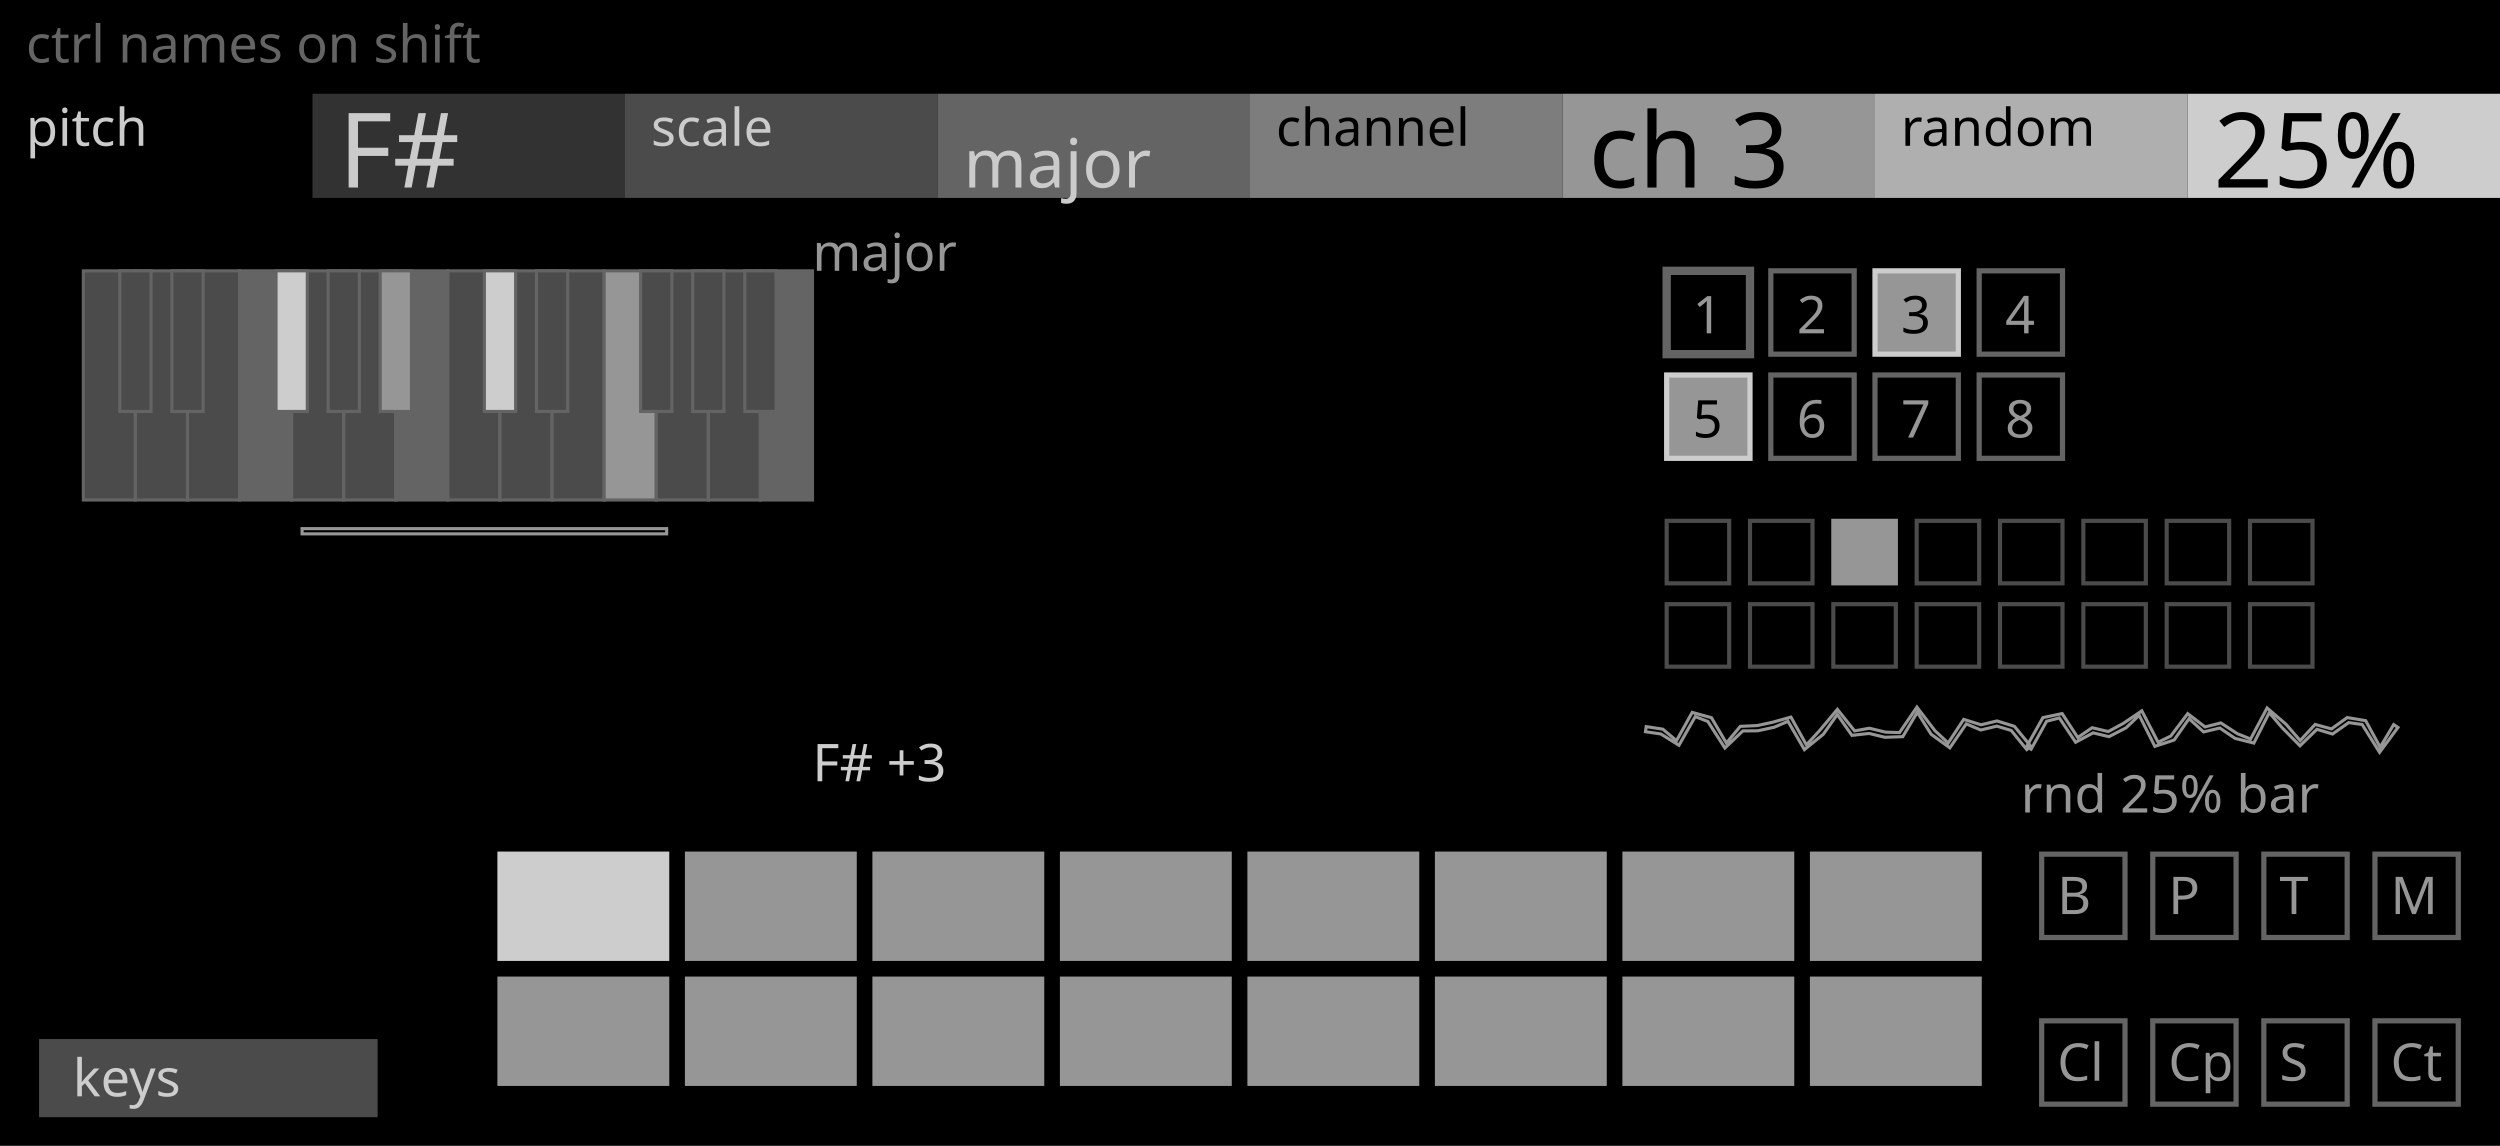
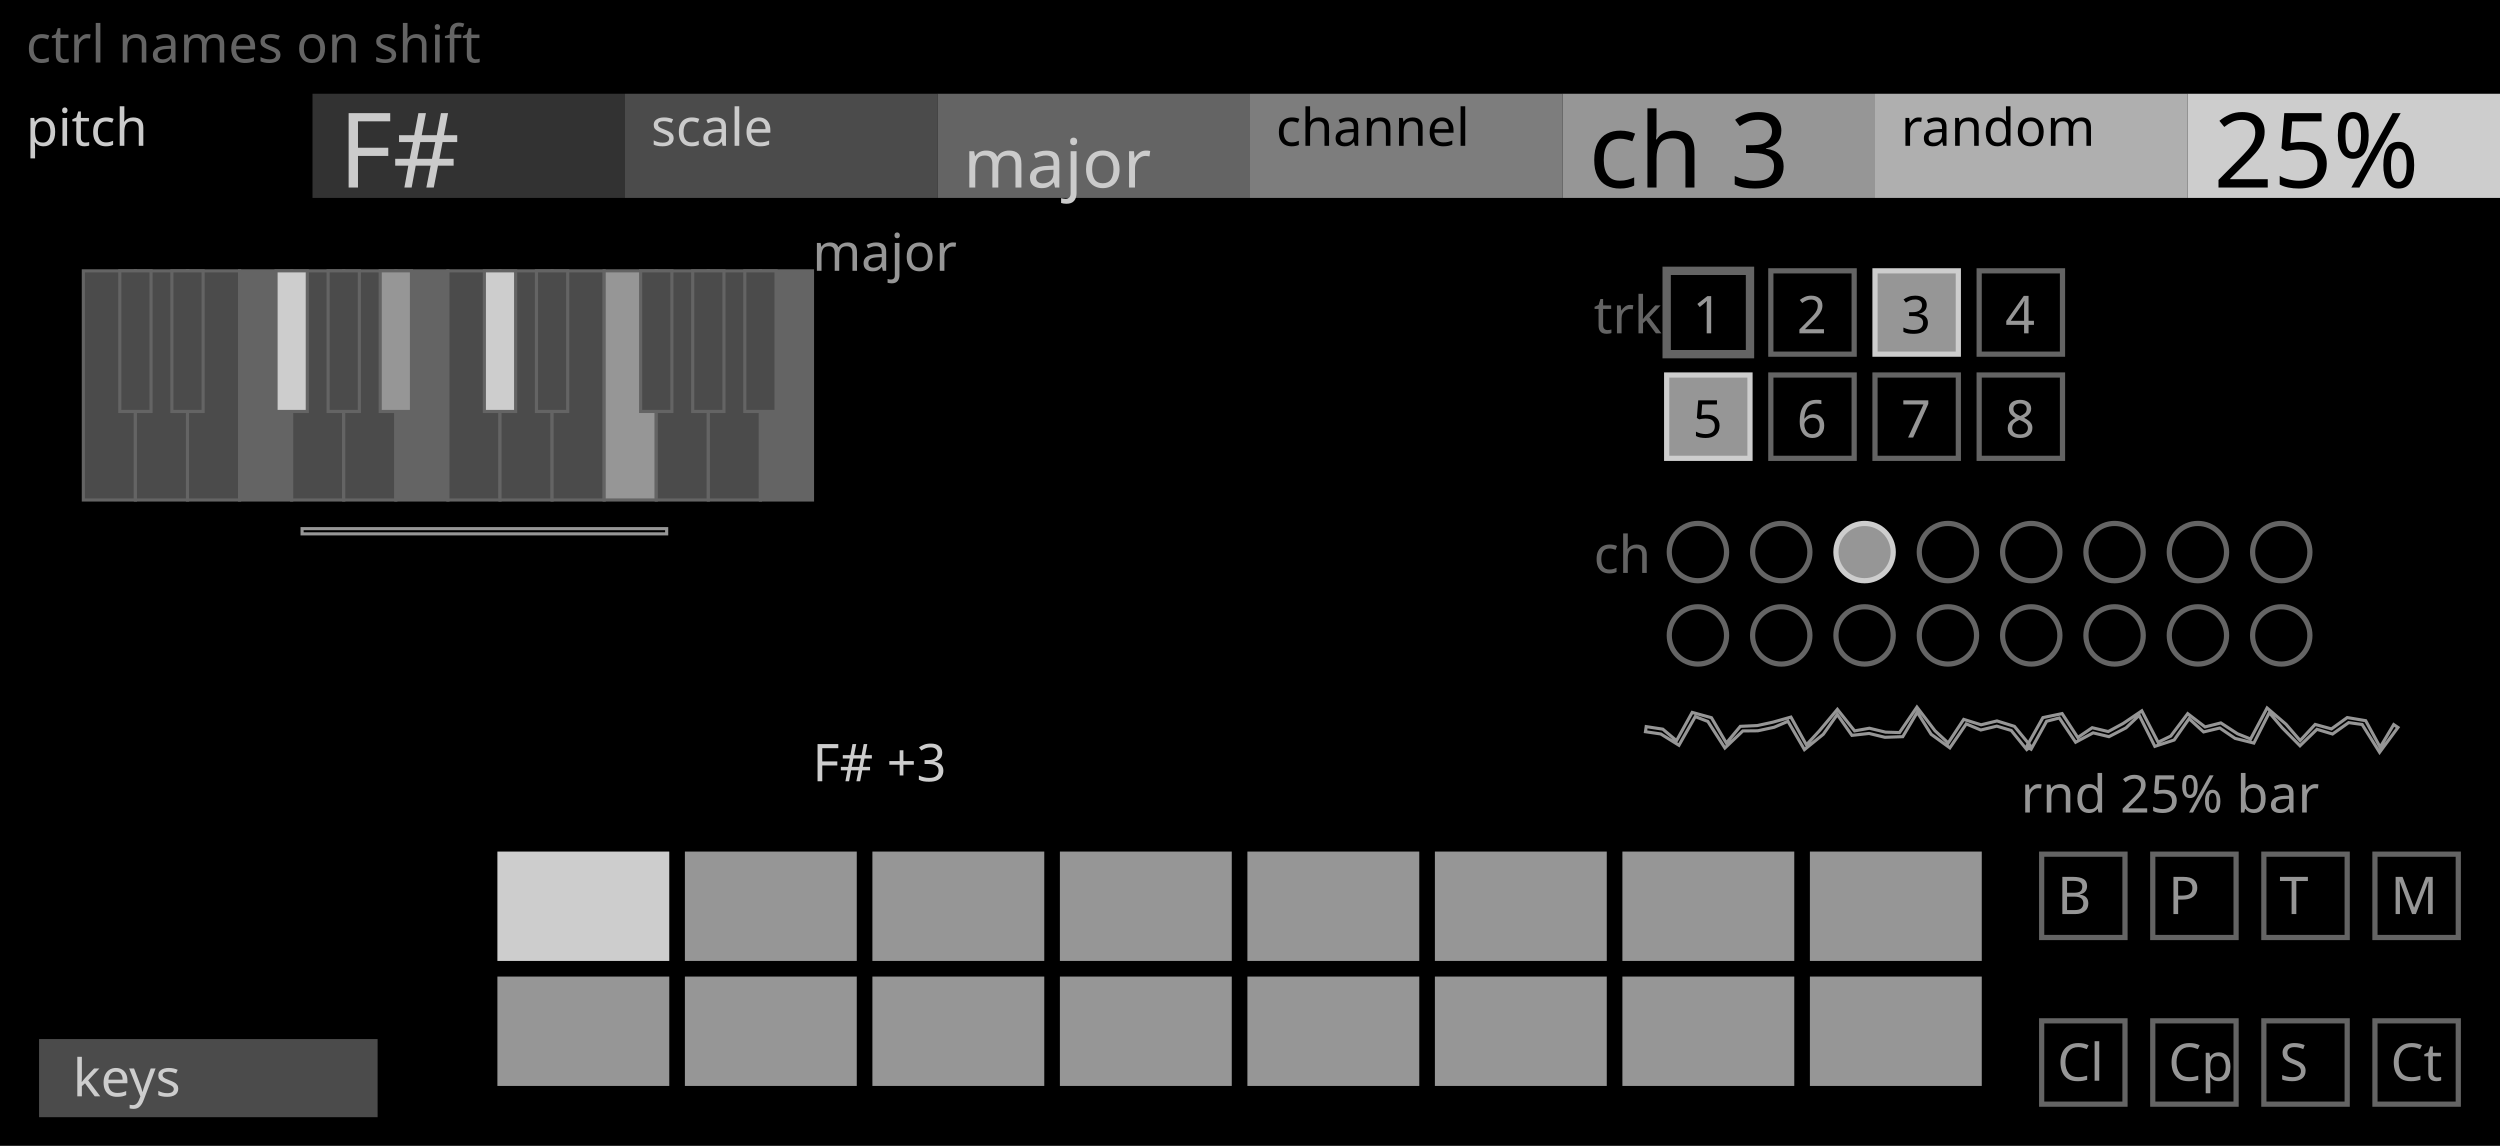
<svg xmlns="http://www.w3.org/2000/svg" width="480" height="220" viewBox="0 0 480 220">
  <rect x="0" y="0" width="480" height="220" fill="#000000" stroke="none" />
  <rect x="0" y="18" width="60" height="20" fill="#000000" stroke="none" />
  <rect x="60" y="18" width="60" height="20" fill="#323232" stroke="none" />
  <rect x="120" y="18" width="60" height="20" fill="#4B4B4B" stroke="none" />
  <rect x="180" y="18" width="60" height="20" fill="#646464" stroke="none" />
  <rect x="240" y="18" width="60" height="20" fill="#7D7D7D" stroke="none" />
  <rect x="300" y="18" width="60" height="20" fill="#969696" stroke="none" />
  <rect x="360" y="18" width="60" height="20" fill="#AFAFAF" stroke="none" />
  <rect x="420" y="18" width="60" height="20" fill="#CDCDCD" stroke="none" />
  <text transform="matrix(1 0 0 1 5 28)" fill="#CBCBCB" font-family="UniversNextPro-Light" font-size="10px">pitch</text>
  <text transform="matrix(1 0 0 1 65 36)" fill="#CBCBCB" font-family="UniversNextPro-Light" font-size="20px">F#</text>
  <text transform="matrix(1 0 0 1 125 28)" fill="#CBCBCB" font-family="UniversNextPro-Light" font-size="10px">scale</text>
  <text transform="matrix(1 0 0 1 185 36)" fill="#CBCBCB" font-family="UniversNextPro-Light" font-size="13px">major</text>
  <text transform="matrix(1 0 0 1 245 28)" fill="#000000" font-family="UniversNextPro-Light" font-size="10px">channel</text>
  <text transform="matrix(1 0 0 1 305 36)" fill="#000000" font-family="UniversNextPro-Light" font-size="20px">ch 3</text>
  <text transform="matrix(1 0 0 1 365 28)" fill="#000000" font-family="UniversNextPro-Light" font-size="10px">random</text>
  <text transform="matrix(1 0 0 1 425 36)" fill="#000000" font-family="UniversNextPro-Light" font-size="20px">25%</text>
  <text transform="matrix(1 0 0 1 5 12)" fill="#646464" font-family="UniversNextPro-Light" font-size="10px">ctrl names on shift</text>
  <path d="M16,52 L26,52 L26,96 L16,96 Z" fill="#4B4B4B" stroke="#646464" stroke-width="0.6" />
  <path d="M26,52 L36,52 L36,96 L26,96 Z" fill="#4B4B4B" stroke="#646464" stroke-width="0.6" />
  <path d="M36,52 L46,52 L46,96 L36,96 Z" fill="#4B4B4B" stroke="#646464" stroke-width="0.6" />
  <path d="M46,52 L56,52 L56,96 L46,96 Z" fill="#646464" stroke="#646464" stroke-width="0.6" />
  <path d="M56,52 L66,52 L66,96 L56,96 Z" fill="#4B4B4B" stroke="#646464" stroke-width="0.6" />
  <path d="M66,52 L76,52 L76,96 L66,96 Z" fill="#4B4B4B" stroke="#646464" stroke-width="0.6" />
  <path d="M76,52 L86,52 L86,96 L76,96 Z" fill="#646464" stroke="#646464" stroke-width="0.6" />
  <path d="M86,52 L96,52 L96,96 L86,96 Z" fill="#4B4B4B" stroke="#646464" stroke-width="0.6" />
  <path d="M96,52 L106,52 L106,96 L96,96 Z" fill="#4B4B4B" stroke="#646464" stroke-width="0.6" />
  <path d="M106,52 L116,52 L116,96 L106,96 Z" fill="#4B4B4B" stroke="#646464" stroke-width="0.6" />
  <path d="M116,52 L126,52 L126,96 L116,96 Z" fill="#969696" stroke="#646464" stroke-width="0.6" />
  <path d="M126,52 L136,52 L136,96 L126,96 Z" fill="#4B4B4B" stroke="#646464" stroke-width="0.6" />
  <path d="M136,52 L146,52 L146,96 L136,96 Z" fill="#4B4B4B" stroke="#646464" stroke-width="0.6" />
  <path d="M146,52 L156,52 L156,96 L146,96 Z" fill="#646464" stroke="#646464" stroke-width="0.6" />
  <path d="M23,52 L29,52 L29,79 L23,79 Z" fill="#4B4B4B" stroke="#646464" stroke-width="0.6" />
  <path d="M33,52 L39,52 L39,79 L33,79 Z" fill="#4B4B4B" stroke="#646464" stroke-width="0.6" />
  <path d="M53,52 L59,52 L59,79 L53,79 Z" fill="#CDCDCD" stroke="#646464" stroke-width="0.6" />
  <path d="M63,52 L69,52 L69,79 L63,79 Z" fill="#4B4B4B" stroke="#646464" stroke-width="0.6" />
  <path d="M73,52 L79,52 L79,79 L73,79 Z" fill="#969696" stroke="#646464" stroke-width="0.6" />
  <path d="M93,52 L99,52 L99,79 L93,79 Z" fill="#CDCDCD" stroke="#646464" stroke-width="0.6" />
  <path d="M103,52 L109,52 L109,79 L103,79 Z" fill="#4B4B4B" stroke="#646464" stroke-width="0.6" />
  <path d="M123,52 L129,52 L129,79 L123,79 Z" fill="#4B4B4B" stroke="#646464" stroke-width="0.6" />
  <path d="M133,52 L139,52 L139,79 L133,79 Z" fill="#4B4B4B" stroke="#646464" stroke-width="0.6" />
  <path d="M143,52 L149,52 L149,79 L143,79 Z" fill="#4B4B4B" stroke="#646464" stroke-width="0.6" />
  <path d="M58,102.5 L128,102.5 L128,101.5 L58,101.5 Z" fill="none" stroke="#969696" stroke-width="0.6" />
  <text transform="matrix(1 0 0 1 156 52)" fill="#969696" font-family="UniversNextPro-Light" font-size="10px">major</text>
  <text transform="matrix(1 0 0 1 156 150)" fill="#CDCDCD" font-family="UniversNextPro-Light" font-size="10px">F#  +3</text>
  <path d="M320,52 L336,52 L336,68 L320,68 Z" fill="#000000" stroke="#646464" stroke-width="1.6" />
  <text transform="matrix(1 0 0 1 325 64)" fill="#969696" font-family="UniversNextPro-Light" font-size="10px">1</text>
  <path d="M340,52 L356,52 L356,68 L340,68 Z" fill="#000000" stroke="#646464" stroke-width="1" />
  <text transform="matrix(1 0 0 1 345 64)" fill="#969696" font-family="UniversNextPro-Light" font-size="10px">2</text>
  <path d="M360,52 L376,52 L376,68 L360,68 Z" fill="#969696" stroke="#CDCDCD" stroke-width="1" />
  <text transform="matrix(1 0 0 1 365 64)" fill="#000000" font-family="UniversNextPro-Light" font-size="10px">3</text>
  <path d="M380,52 L396,52 L396,68 L380,68 Z" fill="#000000" stroke="#646464" stroke-width="1" />
  <text transform="matrix(1 0 0 1 385 64)" fill="#969696" font-family="UniversNextPro-Light" font-size="10px">4</text>
  <path d="M320,72 L336,72 L336,88 L320,88 Z" fill="#969696" stroke="#CDCDCD" stroke-width="1" />
  <text transform="matrix(1 0 0 1 325 84)" fill="#000000" font-family="UniversNextPro-Light" font-size="10px">5</text>
  <path d="M340,72 L356,72 L356,88 L340,88 Z" fill="#000000" stroke="#646464" stroke-width="1" />
  <text transform="matrix(1 0 0 1 345 84)" fill="#969696" font-family="UniversNextPro-Light" font-size="10px">6</text>
  <path d="M360,72 L376,72 L376,88 L360,88 Z" fill="#000000" stroke="#646464" stroke-width="1" />
  <text transform="matrix(1 0 0 1 365 84)" fill="#969696" font-family="UniversNextPro-Light" font-size="10px">7</text>
  <path d="M380,72 L396,72 L396,88 L380,88 Z" fill="#000000" stroke="#646464" stroke-width="1" />
  <text transform="matrix(1 0 0 1 385 84)" fill="#969696" font-family="UniversNextPro-Light" font-size="10px">8</text>
-   <path d="M320,100 L332,100 L332,112 L320,112 Z" fill="#000000" stroke="#4B4B4B" stroke-width="0.8" />
-   <path d="M336,100 L348,100 L348,112 L336,112 Z" fill="#000000" stroke="#4B4B4B" stroke-width="0.8" />
-   <path d="M352,100 L364,100 L364,112 L352,112 Z" fill="#969696" stroke="#969696" stroke-width="0.8" />
-   <path d="M368,100 L380,100 L380,112 L368,112 Z" fill="#000000" stroke="#4B4B4B" stroke-width="0.8" />
-   <path d="M384,100 L396,100 L396,112 L384,112 Z" fill="#000000" stroke="#4B4B4B" stroke-width="0.8" />
-   <path d="M400,100 L412,100 L412,112 L400,112 Z" fill="#000000" stroke="#4B4B4B" stroke-width="0.8" />
-   <path d="M416,100 L428,100 L428,112 L416,112 Z" fill="#000000" stroke="#4B4B4B" stroke-width="0.8" />
-   <path d="M432,100 L444,100 L444,112 L432,112 Z" fill="#000000" stroke="#4B4B4B" stroke-width="0.8" />
-   <path d="M320,116 L332,116 L332,128 L320,128 Z" fill="#000000" stroke="#4B4B4B" stroke-width="0.8" />
-   <path d="M336,116 L348,116 L348,128 L336,128 Z" fill="#000000" stroke="#4B4B4B" stroke-width="0.8" />
-   <path d="M352,116 L364,116 L364,128 L352,128 Z" fill="#000000" stroke="#4B4B4B" stroke-width="0.8" />
-   <path d="M368,116 L380,116 L380,128 L368,128 Z" fill="#000000" stroke="#4B4B4B" stroke-width="0.8" />
-   <path d="M384,116 L396,116 L396,128 L384,128 Z" fill="#000000" stroke="#4B4B4B" stroke-width="0.8" />
-   <path d="M400,116 L412,116 L412,128 L400,128 Z" fill="#000000" stroke="#4B4B4B" stroke-width="0.8" />
-   <path d="M416,116 L428,116 L428,128 L416,128 Z" fill="#000000" stroke="#4B4B4B" stroke-width="0.8" />
-   <path d="M432,116 L444,116 L444,128 L432,128 Z" fill="#000000" stroke="#4B4B4B" stroke-width="0.8" />
+   <text transform="matrix(1 0 0 1 306 64)" fill="#646464" font-family="UniversNextPro-Light" font-size="10px">trk</text>
+   <circle cx="326" cy="106" r="5.5" fill="#000000" stroke="#646464" stroke-width="1" />
+   <circle cx="342" cy="106" r="5.5" fill="#000000" stroke="#646464" stroke-width="1" />
+   <circle cx="358" cy="106" r="5.5" fill="#969696" stroke="#CDCDCD" stroke-width="1" />
+   <circle cx="374" cy="106" r="5.5" fill="#000000" stroke="#646464" stroke-width="1" />
+   <circle cx="390" cy="106" r="5.5" fill="#000000" stroke="#646464" stroke-width="1" />
+   <circle cx="406" cy="106" r="5.5" fill="#000000" stroke="#646464" stroke-width="1" />
+   <circle cx="422" cy="106" r="5.5" fill="#000000" stroke="#646464" stroke-width="1" />
+   <circle cx="438" cy="106" r="5.5" fill="#000000" stroke="#646464" stroke-width="1" />
+   <circle cx="326" cy="122" r="5.5" fill="#000000" stroke="#646464" stroke-width="1" />
+   <circle cx="342" cy="122" r="5.5" fill="#000000" stroke="#646464" stroke-width="1" />
+   <circle cx="358" cy="122" r="5.5" fill="#000000" stroke="#646464" stroke-width="1" />
+   <circle cx="374" cy="122" r="5.5" fill="#000000" stroke="#646464" stroke-width="1" />
+   <circle cx="390" cy="122" r="5.5" fill="#000000" stroke="#646464" stroke-width="1" />
+   <circle cx="406" cy="122" r="5.5" fill="#000000" stroke="#646464" stroke-width="1" />
+   <circle cx="422" cy="122" r="5.5" fill="#000000" stroke="#646464" stroke-width="1" />
+   <circle cx="438" cy="122" r="5.5" fill="#000000" stroke="#646464" stroke-width="1" />
+   <text transform="matrix(1 0 0 1 306 110)" fill="#646464" font-family="UniversNextPro-Light" font-size="10px">ch</text>
  <path d="M315.93,140.49 L318.87,140.92 L322.36,143.09 L325.49,137.59 L327.91,138.52 L331.18,143.62 L334.62,140.34 L337.51,140.31 L340.65,139.63 L343.29,138.49 L346.45,143.93 L350.07,140.98 L352.76,137.19 L355.57,141.19 L358.87,140.82 L361.9,141.56 L365.33,141.44 L368.12,136.76 L370.78,140.98 L374.37,143.59 L377.52,138.99 L380.31,140.16 L383.39,139.42 L386.16,140.25 L389.14,143.92 L389.92,143.29 L386.77,139.46 L383.42,138.42 L380.37,139.16 L377.03,138.12 L374.05,142.65 L371.52,140.31 L368.05,135.76 L364.71,140.65 L362.02,140.57 L358.92,139.82 L356.08,140.33 L352.78,136.19 L349.33,140.31 L346.83,143.01 L343.86,137.68 L340.38,138.66 L337.39,139.31 L334.14,139.46 L331.46,142.66 L328.6,137.8 L324.9,136.78 L321.89,142.21 L319.26,140 L316.07,139.51 Z" fill="none" stroke="#969696" stroke-width="0.6" />
  <path d="M389.97,143.85 L392.95,138.48 L395.39,137.85 L398.52,142.51 L401.88,140.71 L404.92,141.44 L408.19,139.75 L410.73,137.34 L413.73,143.3 L417.44,142.08 L420.3,137.99 L423.09,140.53 L426.2,139.78 L429.14,141.77 L432.74,142.67 L435.7,136.83 L438.19,139.74 L441.6,143.19 L444.85,140.03 L447.85,140.93 L450.94,138.74 L453.53,139.1 L456.88,144.45 L460.41,139.67 L459.59,139.12 L456.99,143.46 L454.21,138.37 L450.67,137.77 L447.64,139.95 L444.51,139.09 L441.63,142.19 L438.91,139.05 L435.28,135.93 L432.11,141.89 L429.58,140.87 L426.4,138.8 L423.37,139.57 L420.04,137.02 L416.78,141.33 L414.35,142.51 L411.23,136.48 L407.64,138.91 L404.78,140.46 L401.7,139.72 L398.93,141.6 L395.93,137.01 L392.24,137.78 L389.1,143.36 Z" fill="none" stroke="#969696" stroke-width="0.6" />
  <text transform="matrix(1 0 0 1 388 156)" fill="#969696" font-family="UniversNextPro-Light" font-size="10px">rnd 25% bar</text>
  <path d="M8,200 L72,200 L72,214 L8,214 Z" fill="#4B4B4B" stroke="#4B4B4B" stroke-width="1" />
  <text transform="matrix(1 0 0 1 14 210.5)" fill="#CDCDCD" font-family="UniversNextPro-Light" font-size="10px">keys</text>
  <path d="M96,164 L128,164 L128,184 L96,184 Z" fill="#CDCDCD" stroke="#CDCDCD" stroke-width="1" />
  <path d="M132,164 L164,164 L164,184 L132,184 Z" fill="#969696" stroke="#969696" stroke-width="1" />
  <path d="M168,164 L200,164 L200,184 L168,184 Z" fill="#969696" stroke="#969696" stroke-width="1" />
  <path d="M204,164 L236,164 L236,184 L204,184 Z" fill="#969696" stroke="#969696" stroke-width="1" />
  <path d="M240,164 L272,164 L272,184 L240,184 Z" fill="#969696" stroke="#969696" stroke-width="1" />
  <path d="M276,164 L308,164 L308,184 L276,184 Z" fill="#969696" stroke="#969696" stroke-width="1" />
  <path d="M312,164 L344,164 L344,184 L312,184 Z" fill="#969696" stroke="#969696" stroke-width="1" />
  <path d="M348,164 L380,164 L380,184 L348,184 Z" fill="#969696" stroke="#969696" stroke-width="1" />
  <path d="M96,188 L128,188 L128,208 L96,208 Z" fill="#969696" stroke="#969696" stroke-width="1" />
  <path d="M132,188 L164,188 L164,208 L132,208 Z" fill="#969696" stroke="#969696" stroke-width="1" />
  <path d="M168,188 L200,188 L200,208 L168,208 Z" fill="#969696" stroke="#969696" stroke-width="1" />
  <path d="M204,188 L236,188 L236,208 L204,208 Z" fill="#969696" stroke="#969696" stroke-width="1" />
  <path d="M240,188 L272,188 L272,208 L240,208 Z" fill="#969696" stroke="#969696" stroke-width="1" />
  <path d="M276,188 L308,188 L308,208 L276,208 Z" fill="#969696" stroke="#969696" stroke-width="1" />
  <path d="M312,188 L344,188 L344,208 L312,208 Z" fill="#969696" stroke="#969696" stroke-width="1" />
  <path d="M348,188 L380,188 L380,208 L348,208 Z" fill="#969696" stroke="#969696" stroke-width="1" />
  <path d="M392,164 L408,164 L408,180 L392,180 Z" fill="#000000" stroke="#646464" stroke-width="1" />
  <text transform="matrix(1 0 0 1 395 175.5)" fill="#969696" font-family="UniversNextPro-Light" font-size="10px">B</text>
  <path d="M413.33,164 L429.33,164 L429.33,180 L413.33,180 Z" fill="#000000" stroke="#646464" stroke-width="1" />
  <text transform="matrix(1 0 0 1 416.33 175.5)" fill="#969696" font-family="UniversNextPro-Light" font-size="10px">P</text>
  <path d="M434.66,164 L450.66,164 L450.66,180 L434.66,180 Z" fill="#000000" stroke="#646464" stroke-width="1" />
  <text transform="matrix(1 0 0 1 437.66 175.5)" fill="#969696" font-family="UniversNextPro-Light" font-size="10px">T</text>
  <path d="M455.99,164 L471.99,164 L471.99,180 L455.99,180 Z" fill="#000000" stroke="#646464" stroke-width="1" />
  <text transform="matrix(1 0 0 1 458.99 175.5)" fill="#969696" font-family="UniversNextPro-Light" font-size="10px">M</text>
  <path d="M392,196 L408,196 L408,212 L392,212 Z" fill="#000000" stroke="#646464" stroke-width="1" />
  <text transform="matrix(1 0 0 1 395 207.5)" fill="#969696" font-family="UniversNextPro-Light" font-size="10px">Cl</text>
  <path d="M413.33,196 L429.33,196 L429.33,212 L413.33,212 Z" fill="#000000" stroke="#646464" stroke-width="1" />
  <text transform="matrix(1 0 0 1 416.33 207.5)" fill="#969696" font-family="UniversNextPro-Light" font-size="10px">Cp</text>
  <path d="M434.66,196 L450.66,196 L450.66,212 L434.66,212 Z" fill="#000000" stroke="#646464" stroke-width="1" />
  <text transform="matrix(1 0 0 1 437.66 207.5)" fill="#969696" font-family="UniversNextPro-Light" font-size="10px">S</text>
  <path d="M455.99,196 L471.99,196 L471.99,212 L455.99,212 Z" fill="#000000" stroke="#646464" stroke-width="1" />
  <text transform="matrix(1 0 0 1 458.99 207.5)" fill="#969696" font-family="UniversNextPro-Light" font-size="10px">Ct</text>
</svg>
